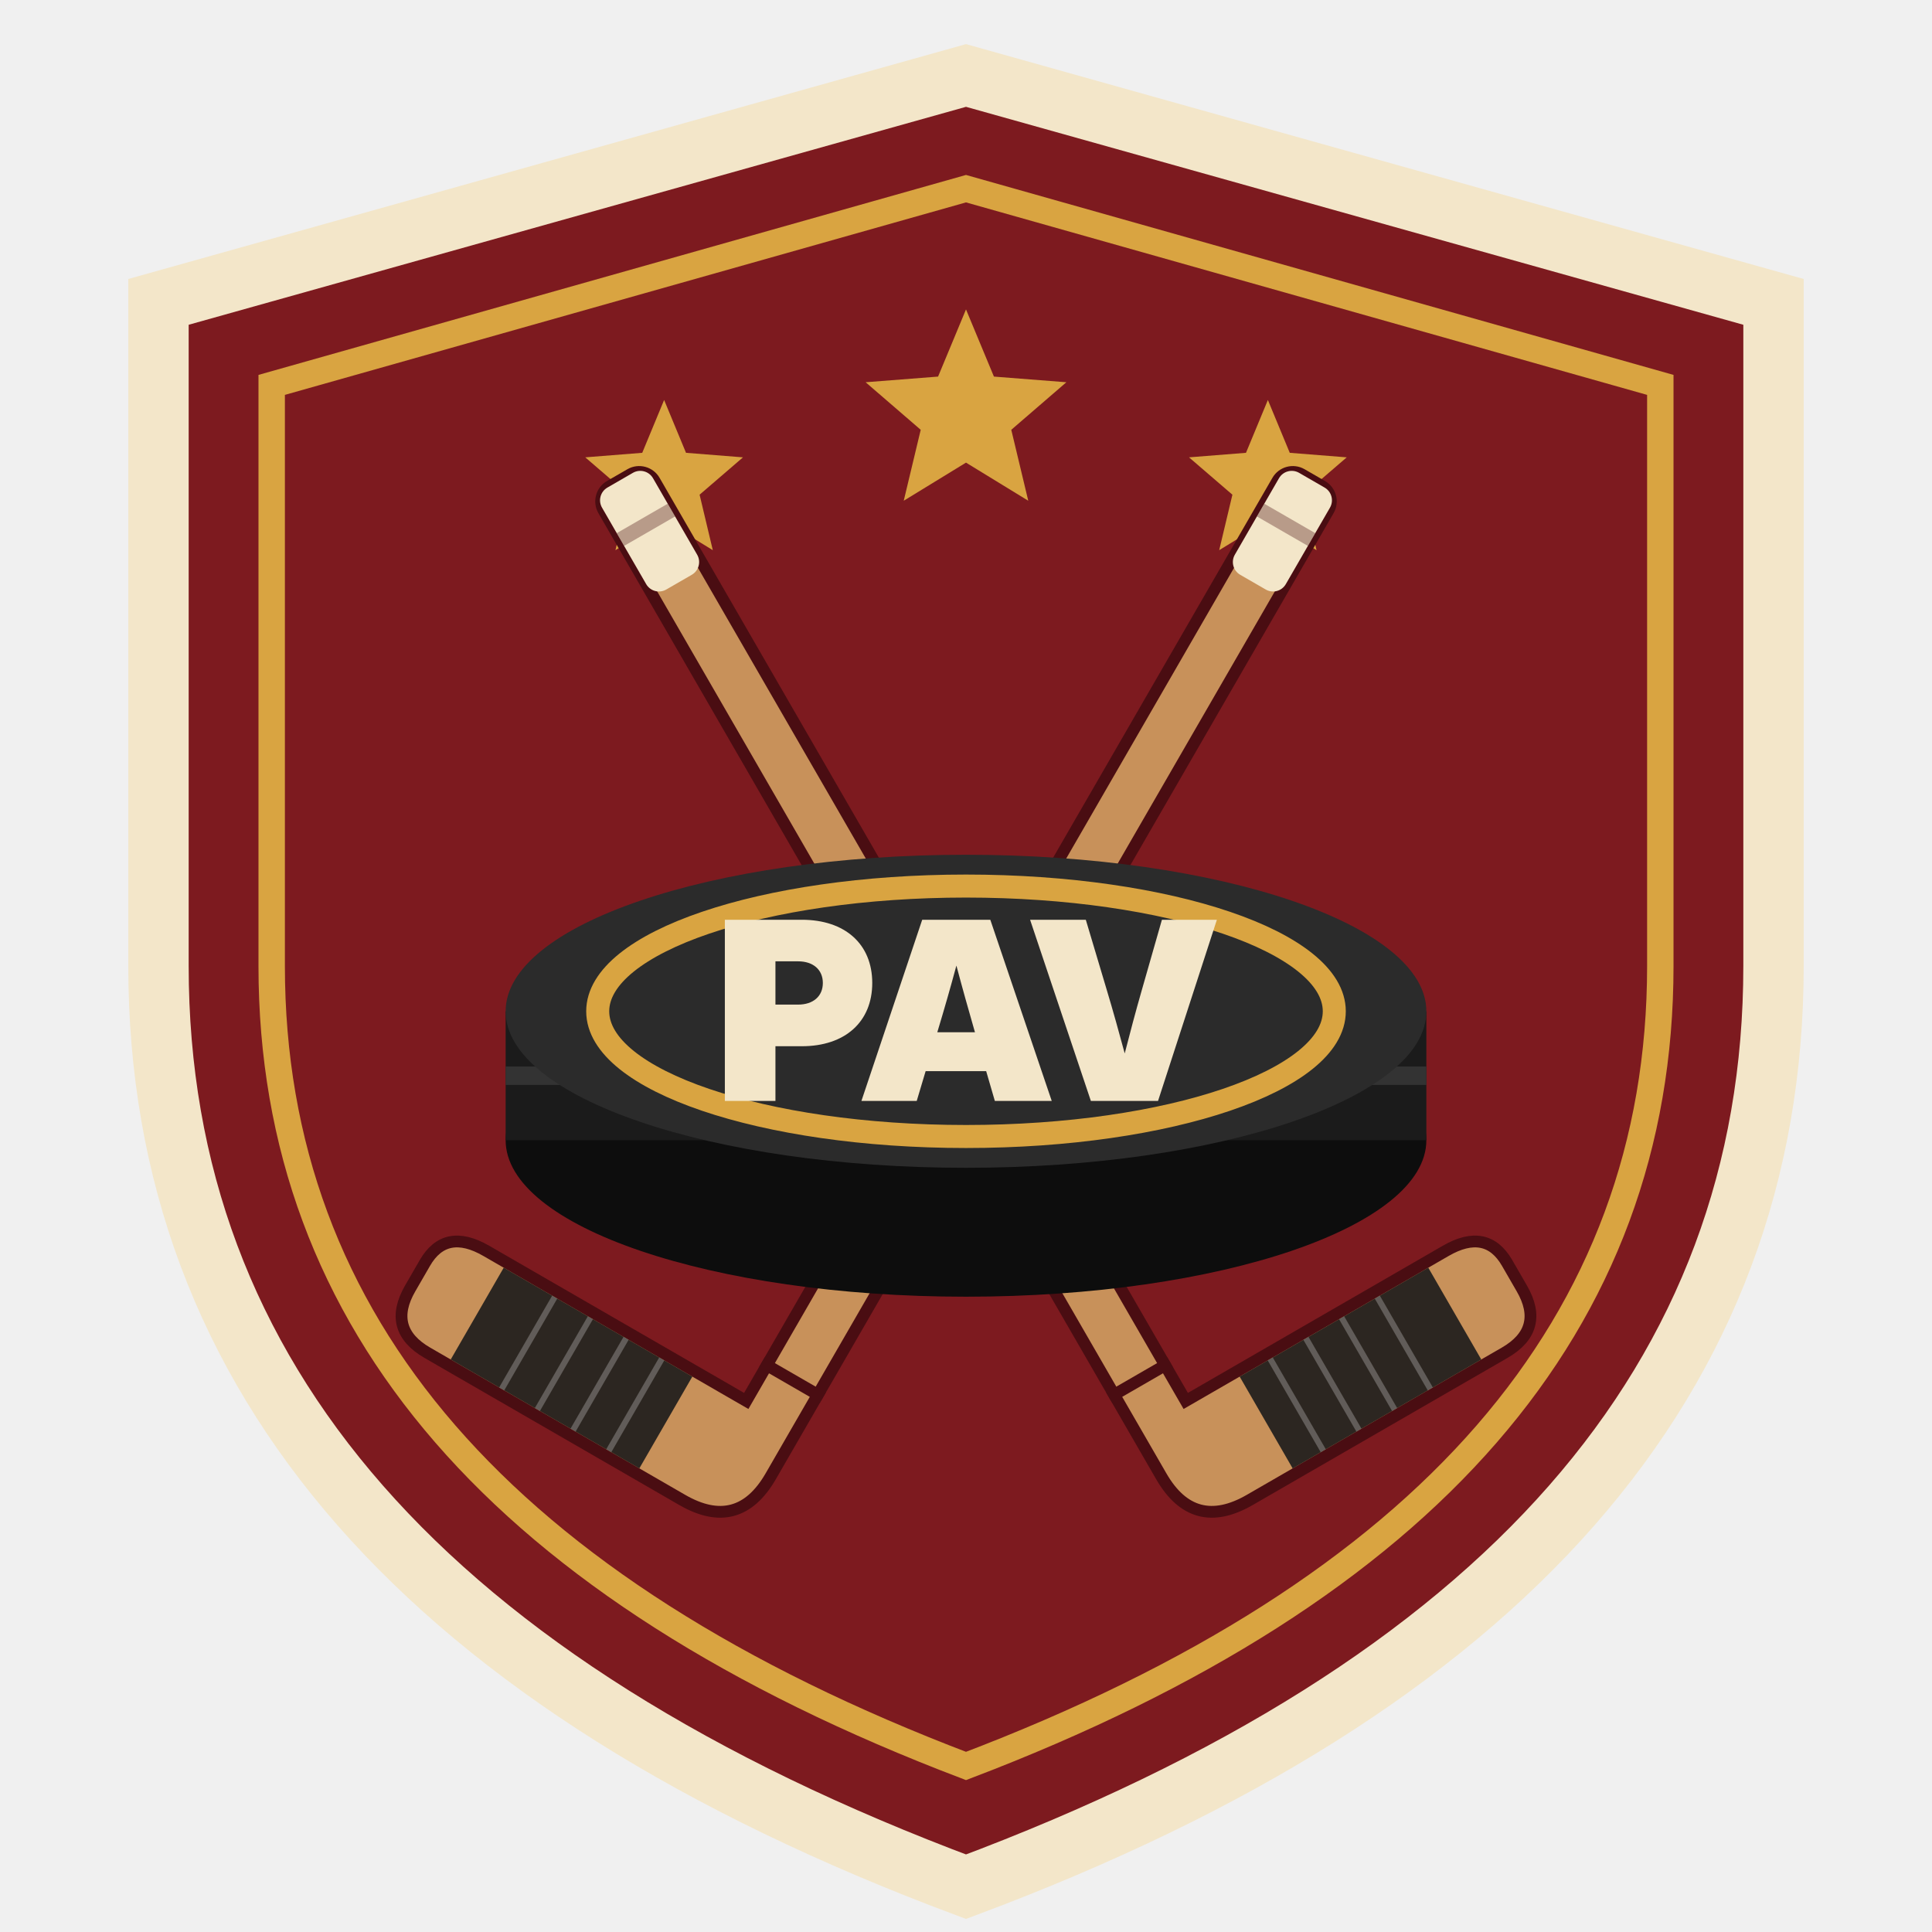
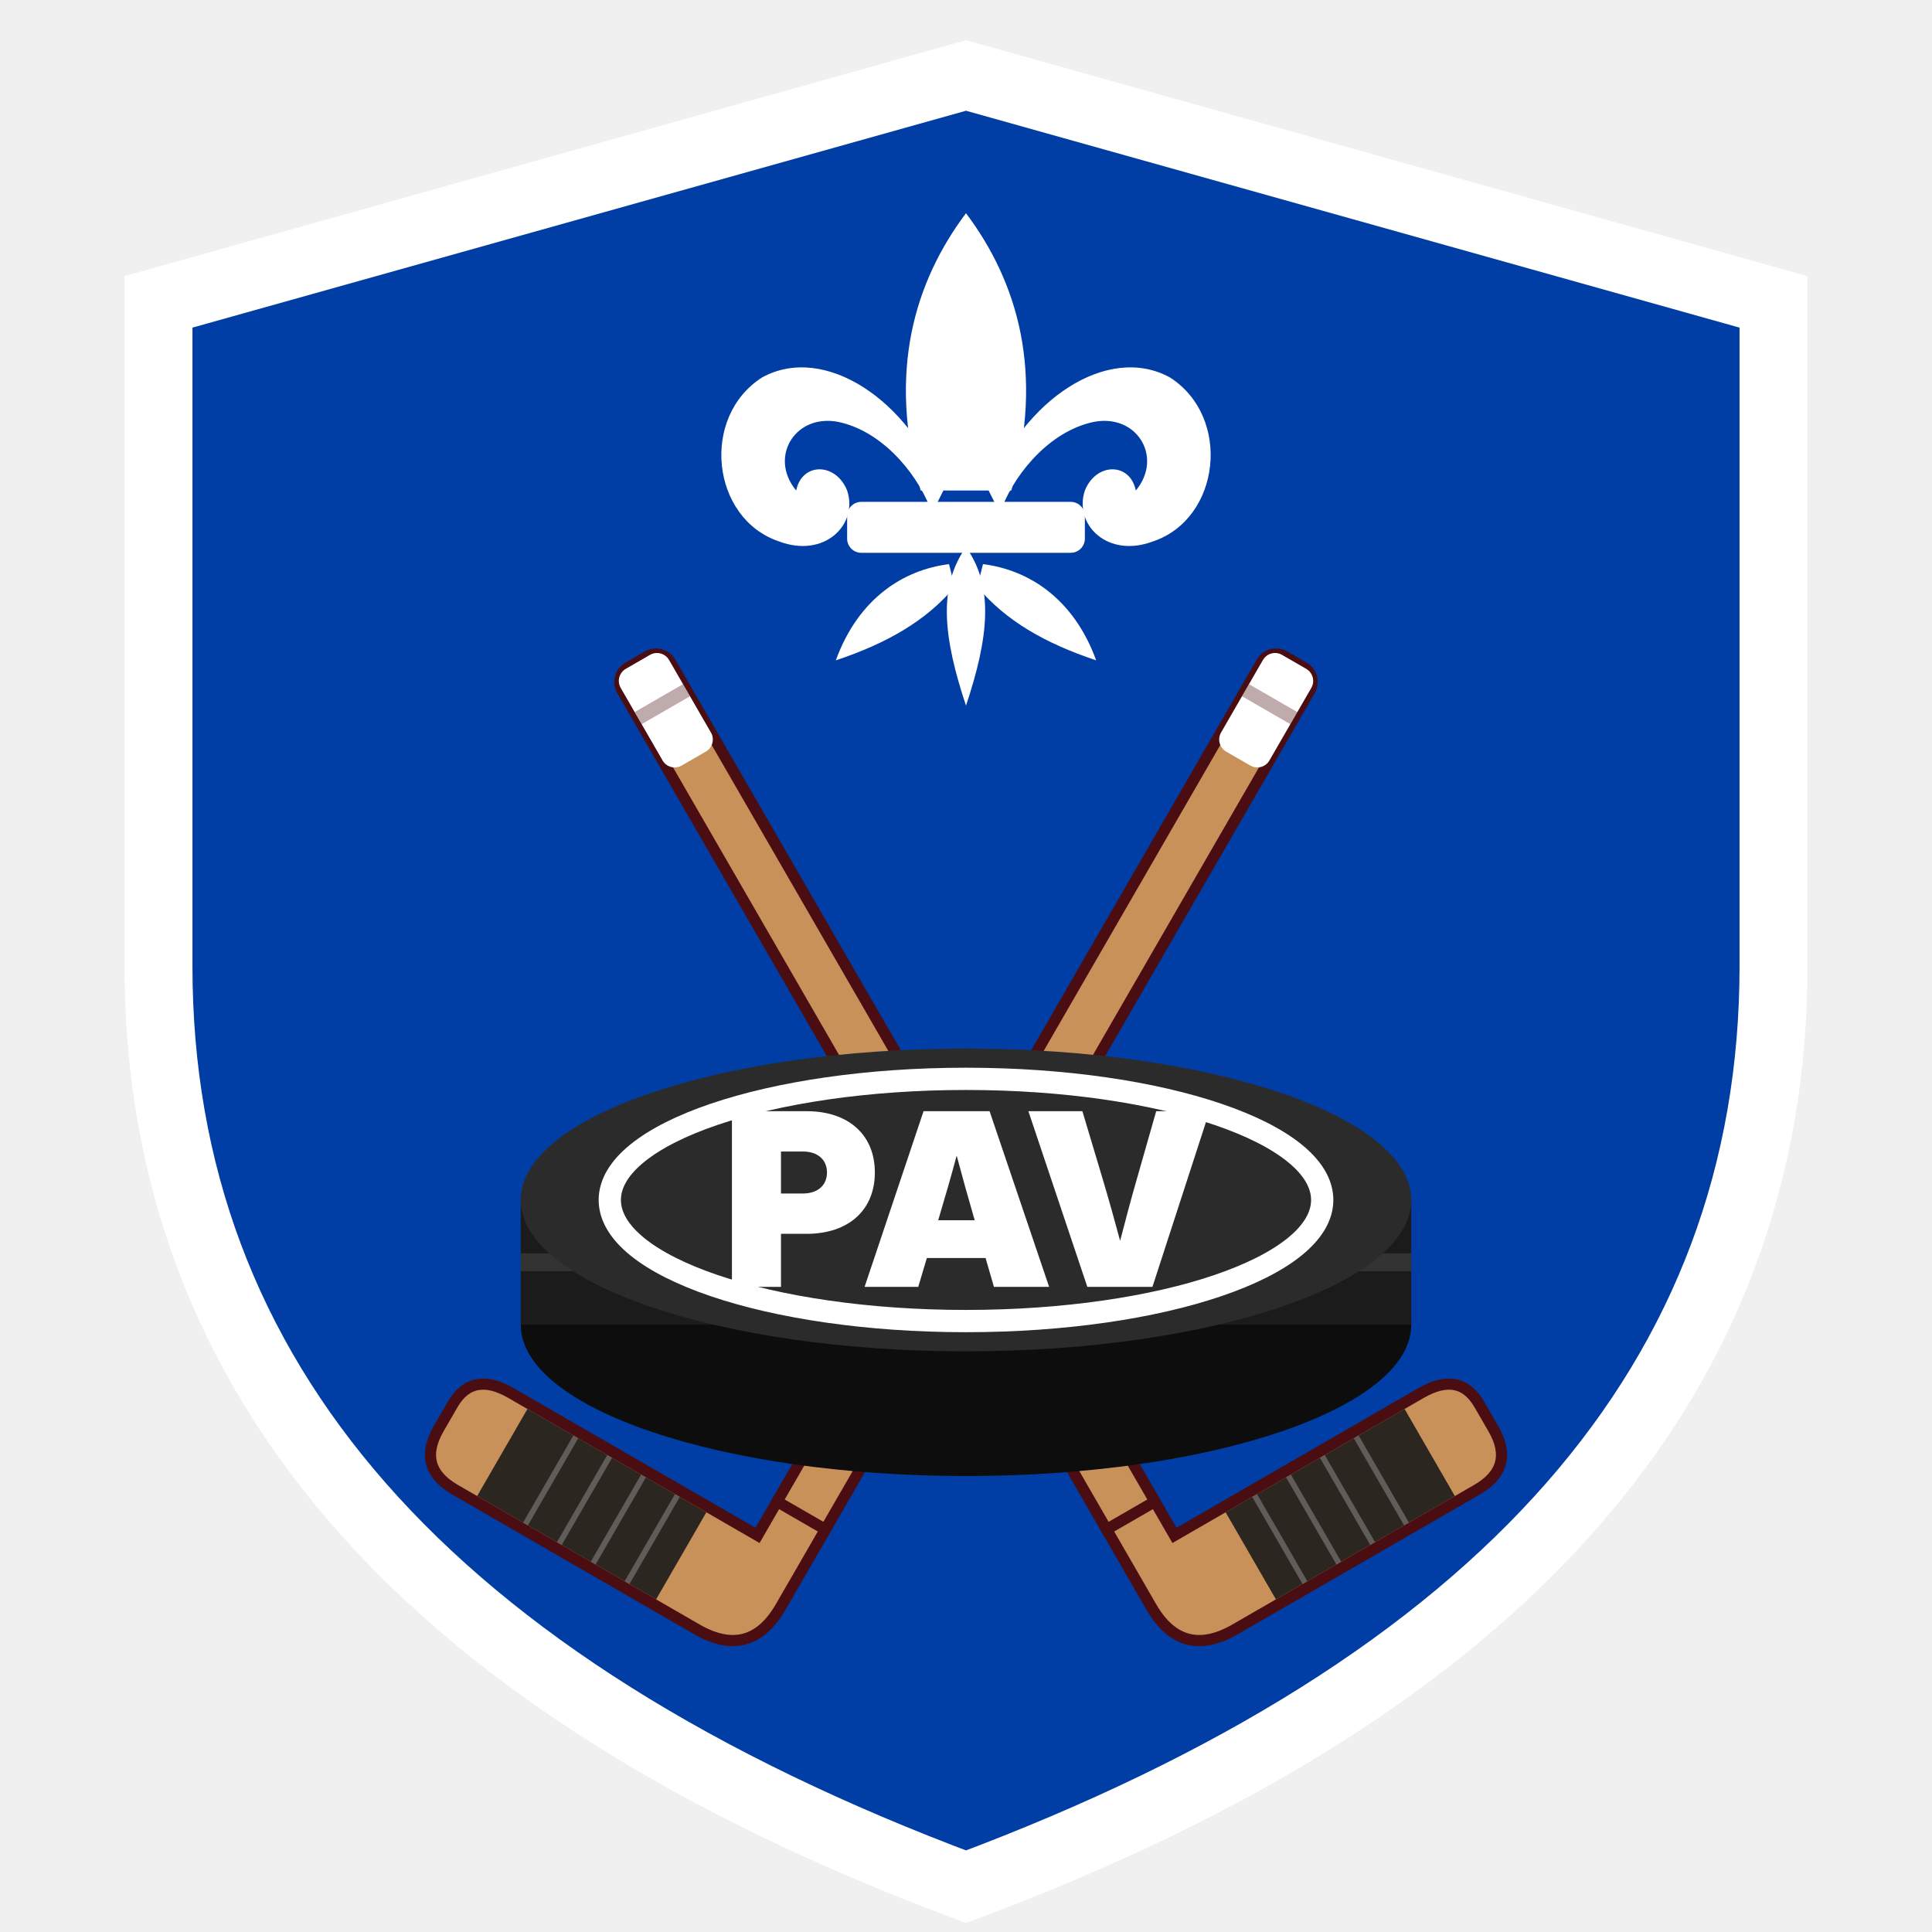
<svg xmlns="http://www.w3.org/2000/svg" viewBox="0 0 512 512">
-   <path d="M256 20 L470 80 L470 256 Q470 420 256 500 Q42 420 42 256 L42 80 Z" fill="#7d1a1f" stroke="#f3e6c9" stroke-width="16" />
-   <path d="M256 50 L440 102 L440 256 Q440 398 256 468 Q72 398 72 256 L72 102 Z" fill="none" stroke="#d9a441" stroke-width="7" />
-   <polygon points="176.0,106.0 181.8,120.0 196.9,121.2 185.4,131.1 188.9,145.8 176.0,137.9 163.1,145.8 166.6,131.1 155.1,121.2 170.2,120.0" fill="#d9a441" />
-   <polygon points="256.0,82.0 263.4,99.8 282.6,101.3 268.0,113.9 272.5,132.7 256.0,122.6 239.5,132.7 244.0,113.9 229.4,101.3 248.6,99.8" fill="#d9a441" />
-   <polygon points="336.0,106.0 341.8,120.0 356.9,121.2 345.4,131.1 348.9,145.8 336.0,137.9 323.1,145.8 326.6,131.1 315.1,121.2 330.2,120.0" fill="#d9a441" />
-   <g transform="translate(256 286) scale(0.78)">
+   <path d="M256 20 L470 80 L470 256 Q470 420 256 500 Q42 420 42 256 L42 80 Z" fill="#003da5" stroke="#ffffff" stroke-width="18" />
+   <g transform="translate(181.0 52) scale(1.5)">
+     <g fill="#ffffff">
+       <path d="M50 3 C59 15 64 31 58 52 L50 52 Z M46 52 C40 36 25 26 14 32 C3 39 5 57 17 61 C25 64 31 58 29 52 C27 47 21 47 20 52 C15 46 20 38 28 40 C36 42 42 50 44 56 Z M47 65 C39 66 31 71 27 82 C36 79 43 75 48 69 Z" />
+       <path d="M50 3 C59 15 64 31 58 52 L50 52 Z M46 52 C40 36 25 26 14 32 C3 39 5 57 17 61 C25 64 31 58 29 52 C27 47 21 47 20 52 C15 46 20 38 28 40 C36 42 42 50 44 56 Z M47 65 C39 66 31 71 27 82 C36 79 43 75 48 69 Z" transform="translate(100 0) scale(-1 1)" />
+       <rect x="29" y="54" width="42" height="9" rx="2.5" />
+       <path d="M50 62 C55 69 54 78 50 90 C46 78 45 69 50 62 Z" />
+     </g>
+   </g>
+   <g transform="translate(256 326) scale(0.74)">
    <g transform="rotate(-30) translate(0 -20)">
      <g>
        <rect x="-10" y="-215" width="20" height="360" rx="6" fill="#c8915a" stroke="#4a0d12" stroke-width="4" />
-         <rect x="-10" y="-215" width="20" height="40" rx="5" fill="#f3e6c9" />
+         <rect x="-10" y="-215" width="20" height="40" rx="5" fill="#ffffff" />
        <rect x="-10" y="-200" width="20" height="5" fill="#4a0d12" opacity=".35" />
        <path d="M-10 138 L-10 170 Q-10 192 12 192 L112 192 Q128 192 128 176 L128 166 Q128 152 112 152 L10 152 L10 138 Z" fill="#c8915a" stroke="#4a0d12" stroke-width="4" />
        <rect x="30" y="154" width="74" height="36" fill="#1b1b1b" opacity=".9" />
        <path d="M42 154 L42 190 M56 154 L56 190 M70 154 L70 190 M84 154 L84 190" stroke="#fff" stroke-width="2" opacity=".25" />
      </g>
    </g>
    <g transform="rotate(30) scale(-1 1) translate(0 -20)">
      <g>
        <rect x="-10" y="-215" width="20" height="360" rx="6" fill="#c8915a" stroke="#4a0d12" stroke-width="4" />
-         <rect x="-10" y="-215" width="20" height="40" rx="5" fill="#f3e6c9" />
+         <rect x="-10" y="-215" width="20" height="40" rx="5" fill="#ffffff" />
        <rect x="-10" y="-200" width="20" height="5" fill="#4a0d12" opacity=".35" />
        <path d="M-10 138 L-10 170 Q-10 192 12 192 L112 192 Q128 192 128 176 L128 166 Q128 152 112 152 L10 152 L10 138 Z" fill="#c8915a" stroke="#4a0d12" stroke-width="4" />
        <rect x="30" y="154" width="74" height="36" fill="#1b1b1b" opacity=".9" />
        <path d="M42 154 L42 190 M56 154 L56 190 M70 154 L70 190 M84 154 L84 190" stroke="#fff" stroke-width="2" opacity=".25" />
      </g>
    </g>
  </g>
  <g>
-     <ellipse cx="256" cy="302.16" rx="122" ry="41.48" fill="#0d0d0d" />
-     <rect x="134" y="268" width="244" height="34.16" fill="#1b1b1b" />
-     <path d="M134 285.08 h244" stroke="#333" stroke-width="4.88" />
-     <ellipse cx="256" cy="268" rx="122" ry="41.48" fill="#2b2b2b" />
-     <ellipse cx="256" cy="268" rx="97.6" ry="33.184" fill="none" stroke="#d9a441" stroke-width="6.1" />
-     <text x="256" y="291.76" text-anchor="middle" font-family="Inter Display" font-weight="900" font-size="66" fill="#f3e6c9" letter-spacing="2">PAV</text>
+     <ellipse cx="256" cy="351.04" rx="118" ry="40.12" fill="#0d0d0d" />
+     <rect x="138" y="318" width="236" height="33.04" fill="#1b1b1b" />
+     <path d="M138 334.52 h236" stroke="#333" stroke-width="4.72" />
+     <ellipse cx="256" cy="318" rx="118" ry="40.12" fill="#2b2b2b" />
+     <ellipse cx="256" cy="318" rx="94.4" ry="32.096" fill="none" stroke="#ffffff" stroke-width="5.9" />
+     <text x="256" y="341.04" text-anchor="middle" font-family="Inter Display" font-weight="900" font-size="64" fill="#ffffff" letter-spacing="2">PAV</text>
  </g>
</svg>
